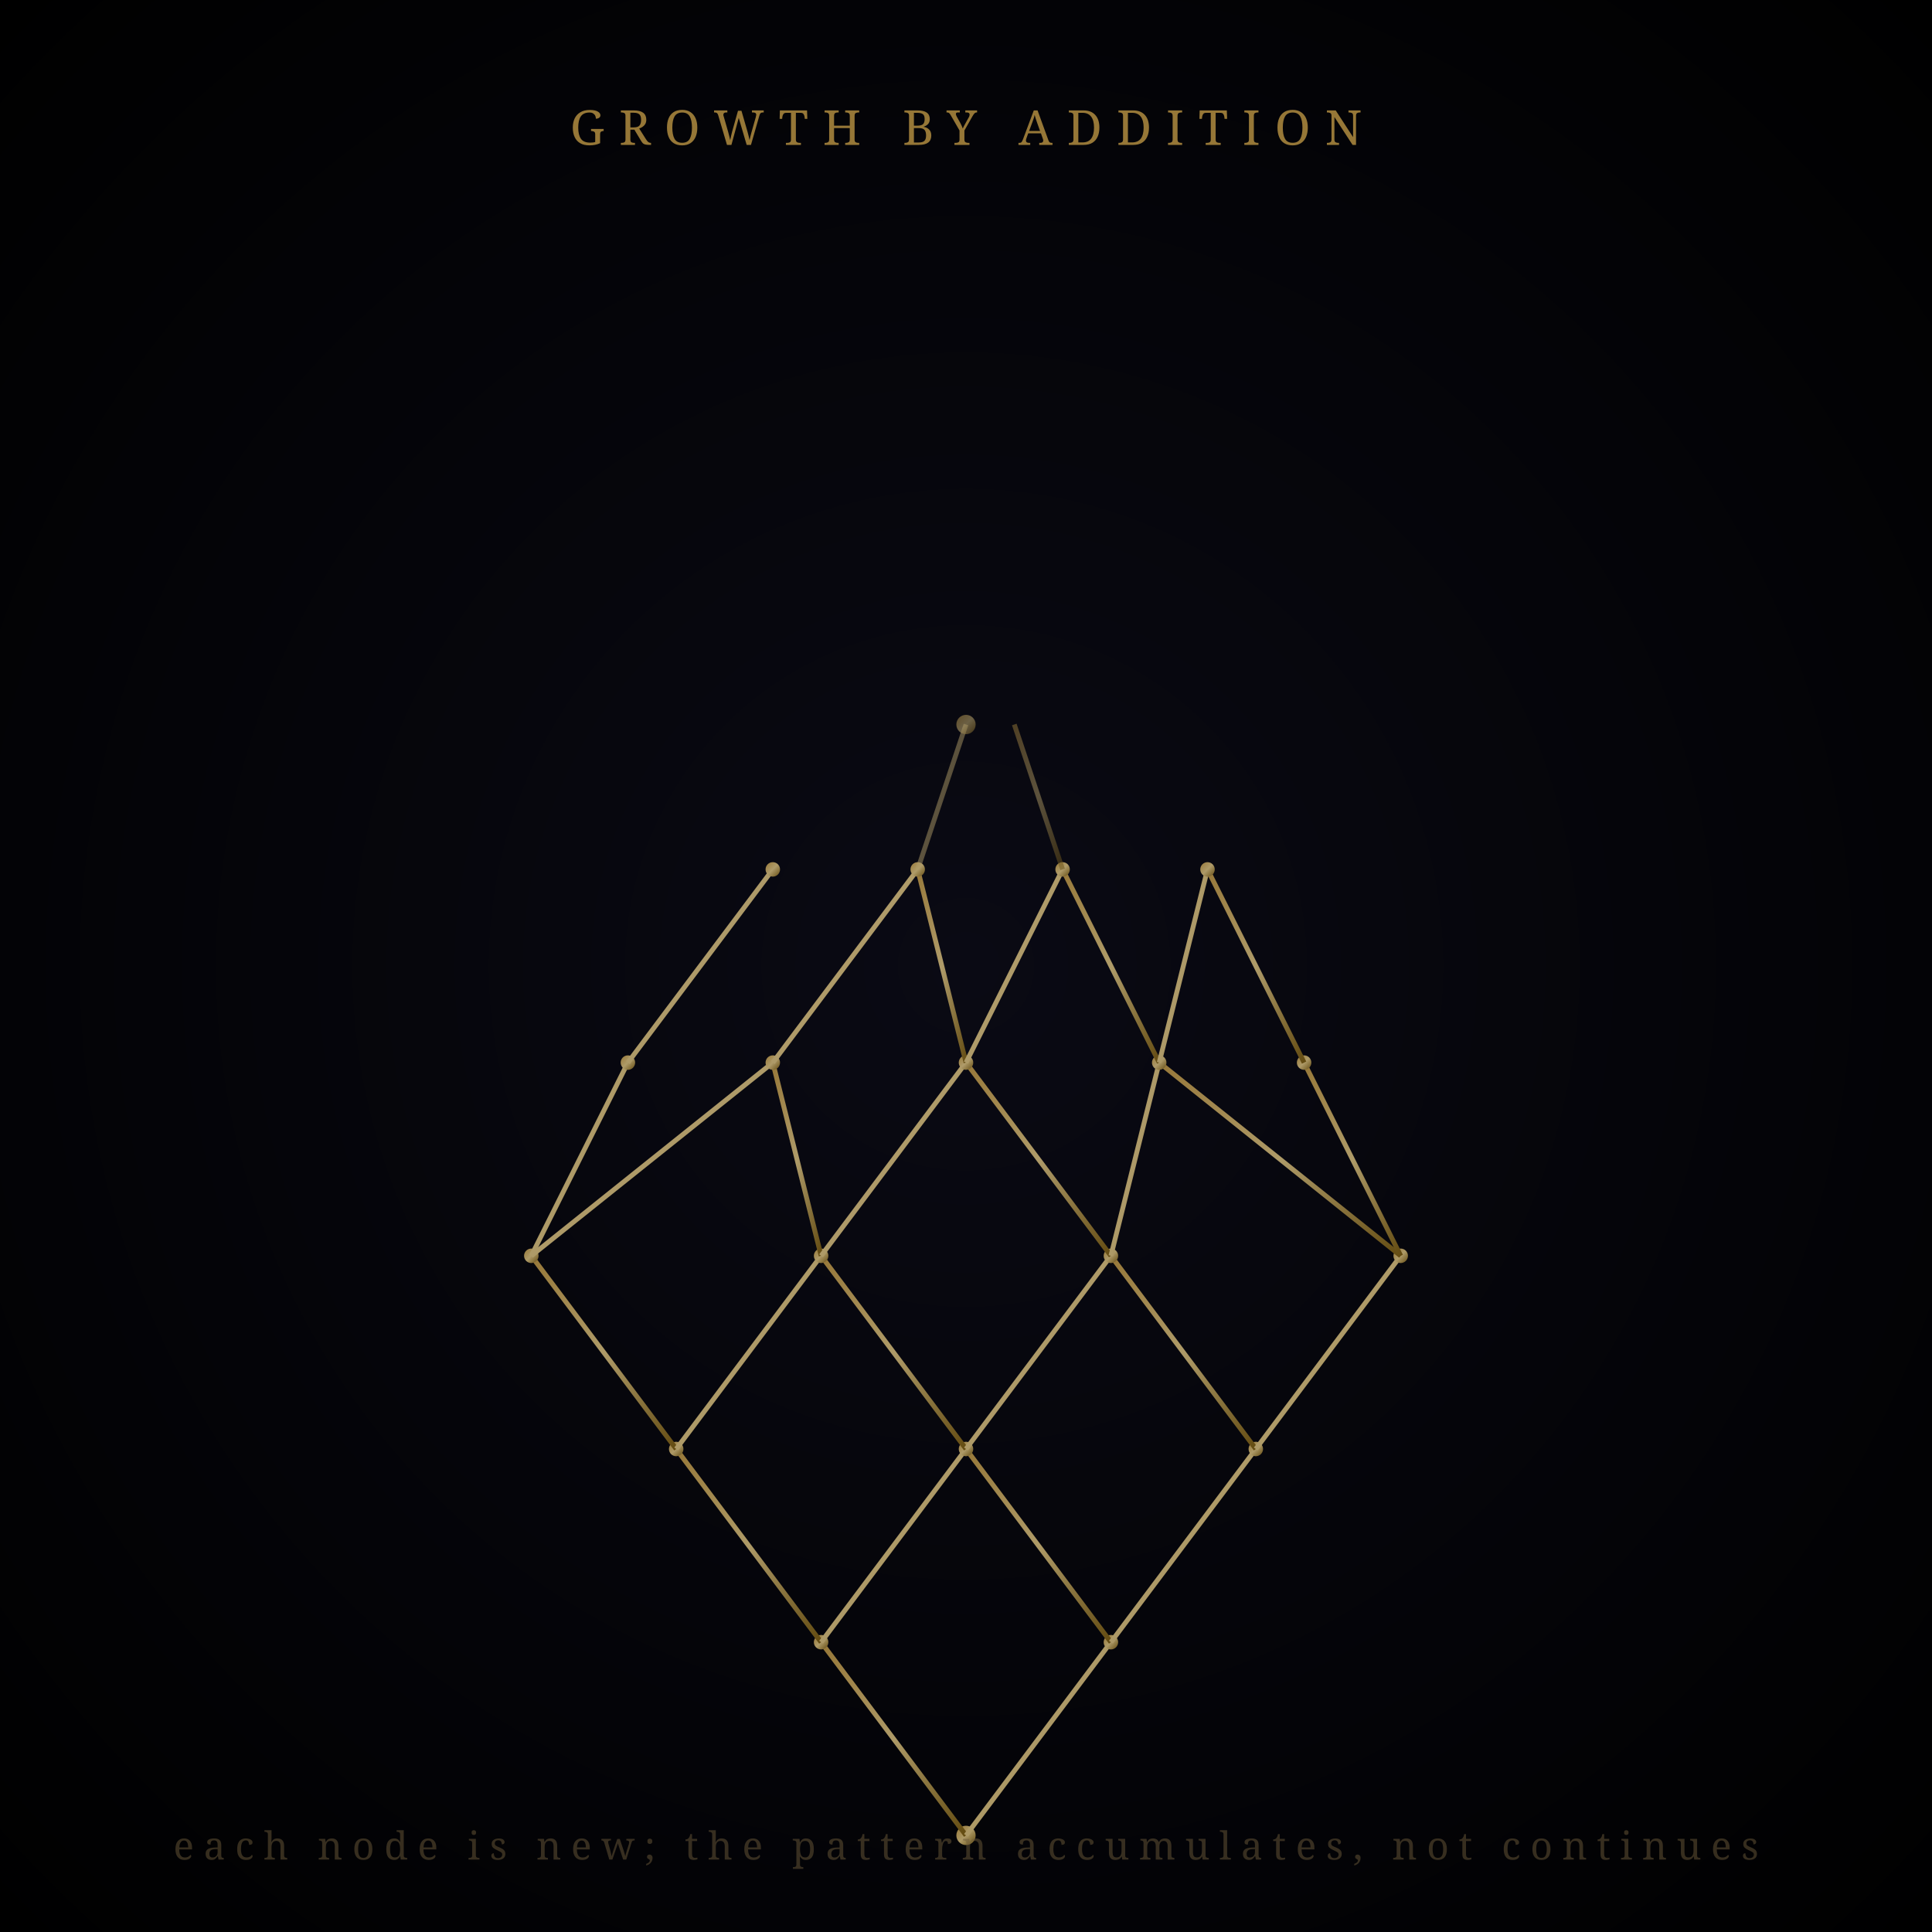
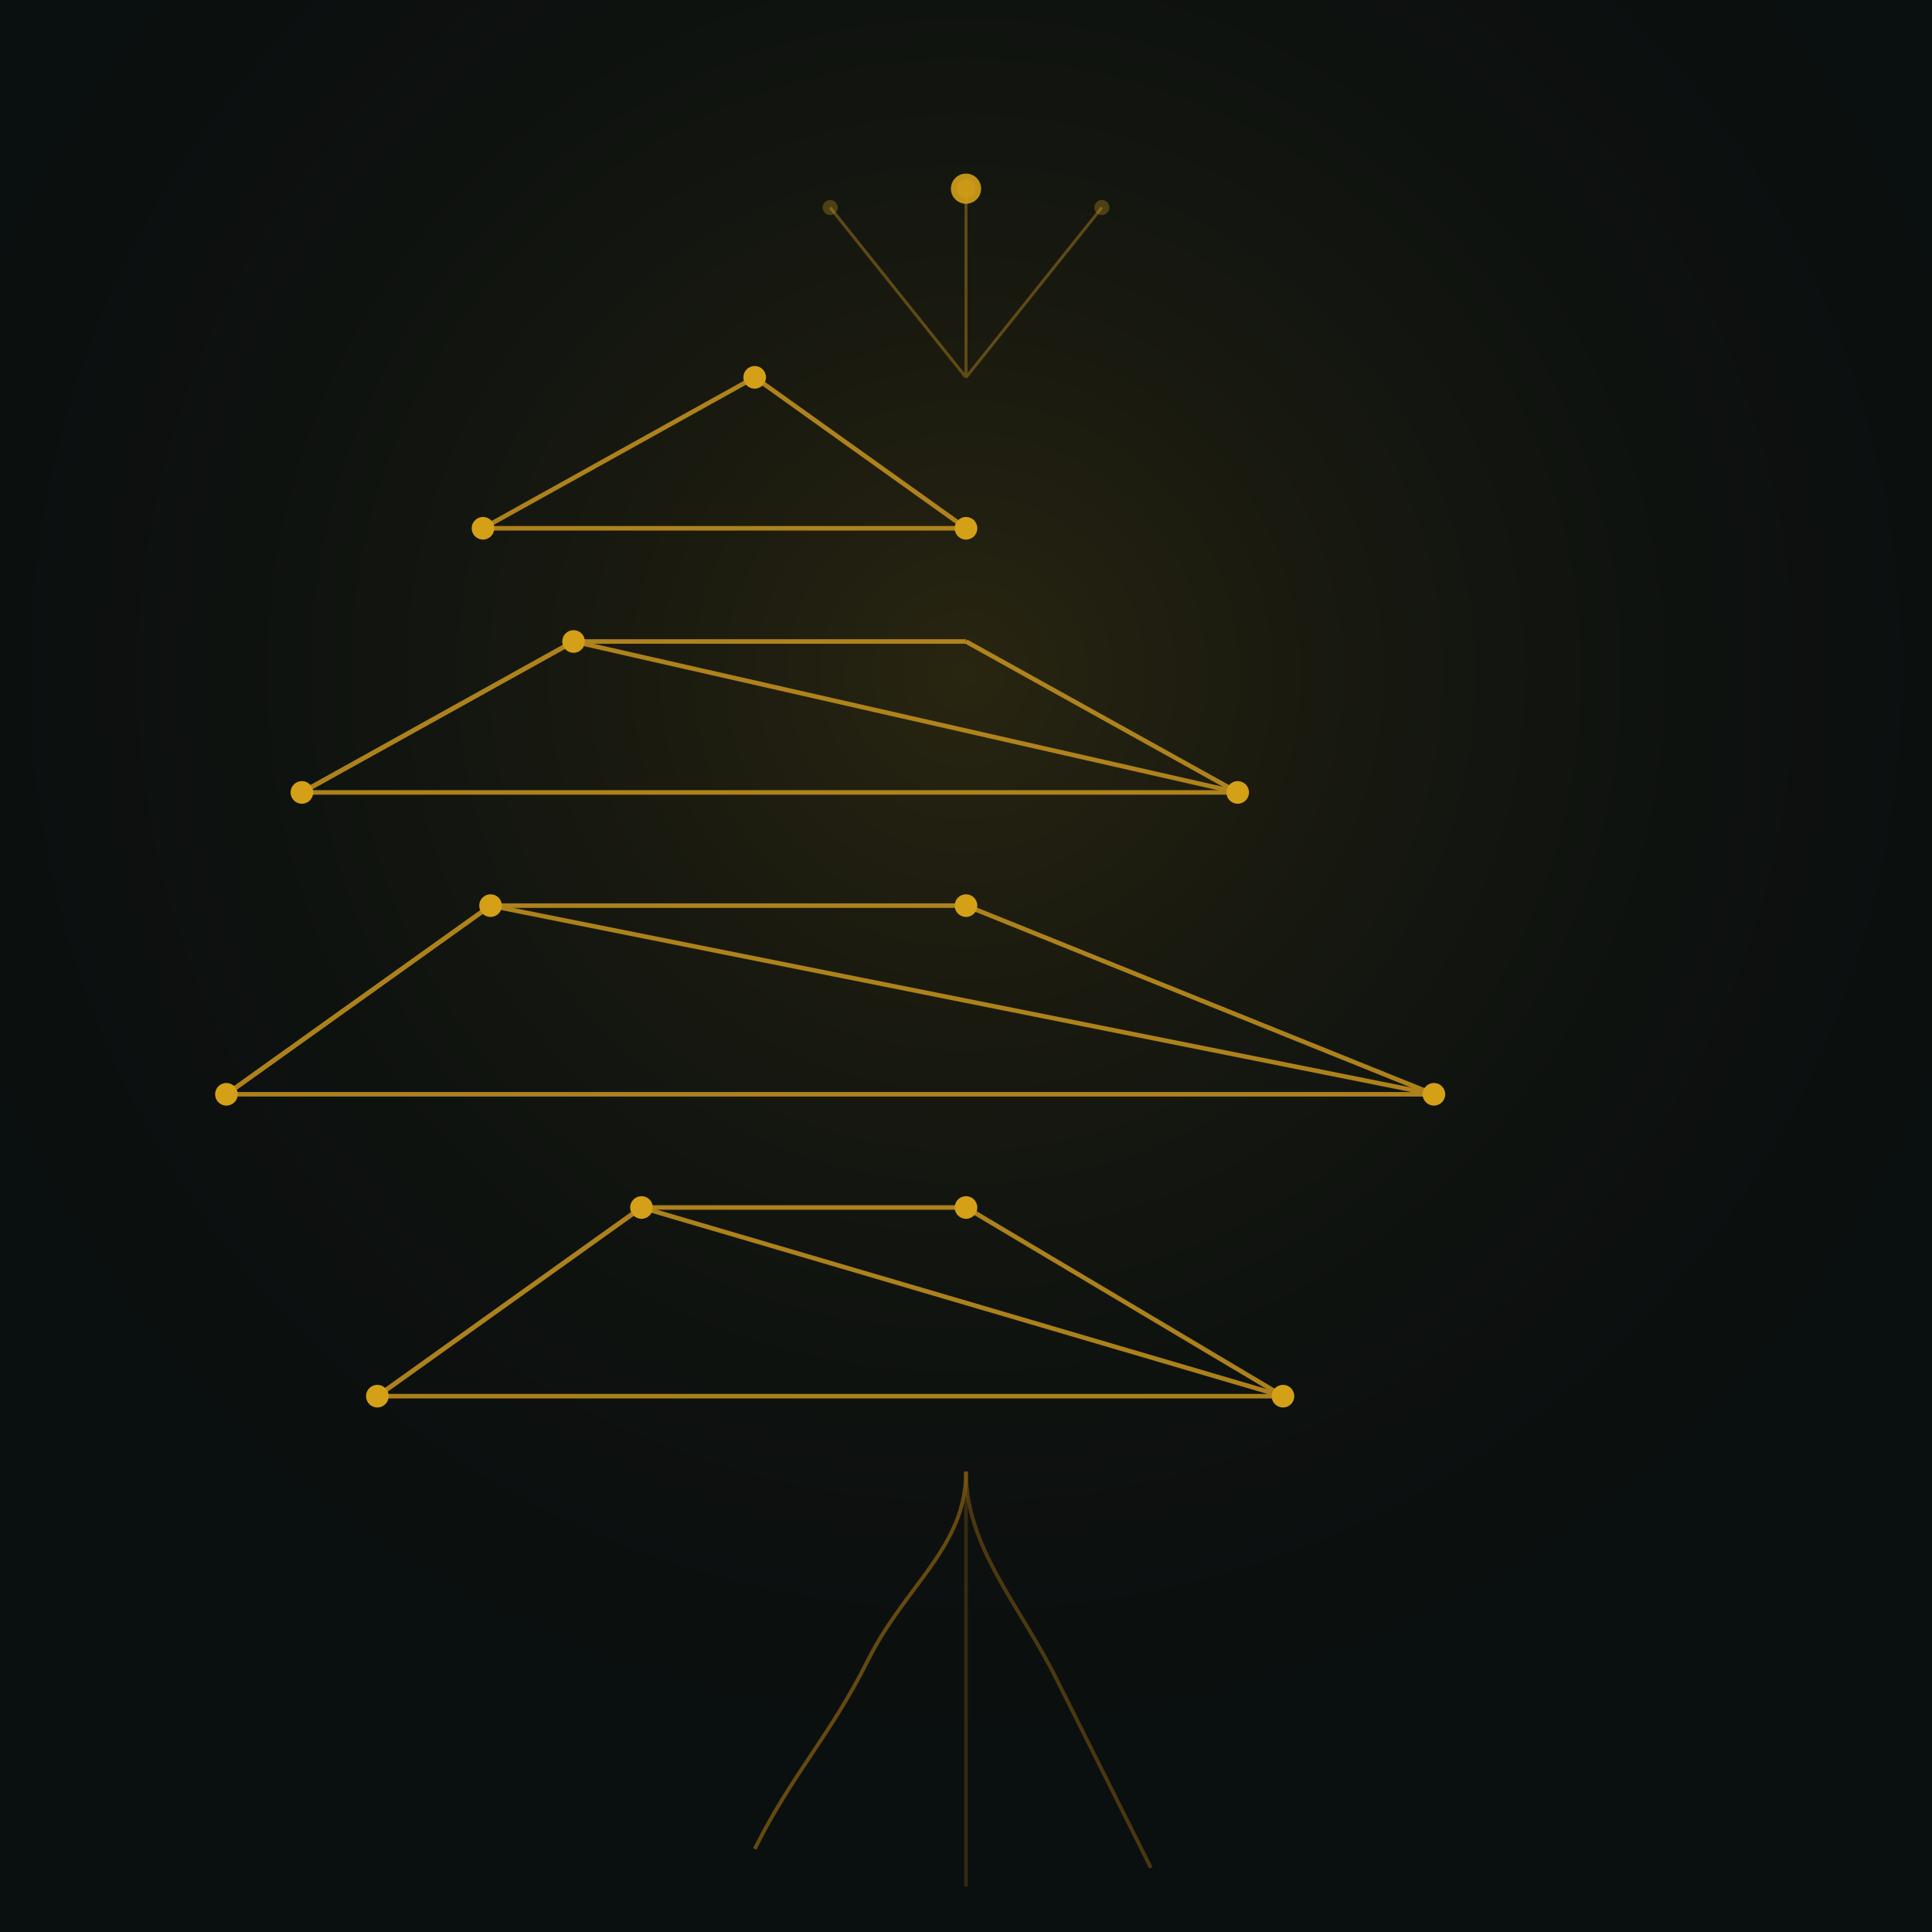
- <svg xmlns="http://www.w3.org/2000/svg" viewBox="0 0 400 400">
+ <svg xmlns="http://www.w3.org/2000/svg" viewBox="0 0 512 512" width="512" height="512">
+   <rect width="512" height="512" fill="#0a0f0f" />
  <defs>
-     <radialGradient id="void" cx="50%" cy="50%" r="70%">
-       <stop offset="0%" stop-color="#0a0a14" />
-       <stop offset="100%" stop-color="#000000" />
+     <radialGradient id="glow" cx="50%" cy="35%" r="60%">
+       <stop offset="0%" stop-color="#d4a017" stop-opacity="0.15" />
+       <stop offset="100%" stop-color="#0a0f0f" stop-opacity="0" />
    </radialGradient>
-     <linearGradient id="gold" x1="0%" y1="0%" x2="100%" y2="100%">
-       <stop offset="0%" stop-color="#d4a84b" />
-       <stop offset="50%" stop-color="#f5d98e" />
-       <stop offset="100%" stop-color="#8b6914" />
-     </linearGradient>
  </defs>
-   <rect width="400" height="400" fill="url(#void)" />
-   <g stroke="url(#gold)" fill="none" opacity="0.7">
-     <circle cx="200" cy="380" r="2" fill="url(#gold)" stroke="none" />
-     <path d="M 200 380 L 170 340" />
-     <path d="M 200 380 L 230 340" />
-     <circle cx="170" cy="340" r="1.5" fill="url(#gold)" stroke="none" />
-     <circle cx="230" cy="340" r="1.5" fill="url(#gold)" stroke="none" />
-     <path d="M 170 340 L 140 300" />
-     <path d="M 170 340 L 200 300" />
-     <path d="M 230 340 L 200 300" />
-     <path d="M 230 340 L 260 300" />
-     <circle cx="140" cy="300" r="1.5" fill="url(#gold)" stroke="none" />
-     <circle cx="200" cy="300" r="1.5" fill="url(#gold)" stroke="none" />
-     <circle cx="260" cy="300" r="1.5" fill="url(#gold)" stroke="none" />
-     <path d="M 140 300 L 110 260" />
-     <path d="M 140 300 L 170 260" />
-     <path d="M 200 300 L 170 260" />
-     <path d="M 200 300 L 230 260" />
-     <path d="M 260 300 L 230 260" />
-     <path d="M 260 300 L 290 260" />
-     <circle cx="110" cy="260" r="1.5" fill="url(#gold)" stroke="none" />
-     <circle cx="170" cy="260" r="1.5" fill="url(#gold)" stroke="none" />
-     <circle cx="230" cy="260" r="1.5" fill="url(#gold)" stroke="none" />
-     <circle cx="290" cy="260" r="1.5" fill="url(#gold)" stroke="none" />
-     <path d="M 110 260 L 130 220" />
-     <path d="M 110 260 L 160 220" />
-     <path d="M 170 260 L 160 220" />
-     <path d="M 170 260 L 200 220" />
-     <path d="M 230 260 L 200 220" />
-     <path d="M 230 260 L 240 220" />
-     <path d="M 290 260 L 240 220" />
-     <path d="M 290 260 L 270 220" />
-     <circle cx="130" cy="220" r="1.5" fill="url(#gold)" stroke="none" />
-     <circle cx="160" cy="220" r="1.5" fill="url(#gold)" stroke="none" />
-     <circle cx="200" cy="220" r="1.5" fill="url(#gold)" stroke="none" />
-     <circle cx="240" cy="220" r="1.5" fill="url(#gold)" stroke="none" />
-     <circle cx="270" cy="220" r="1.5" fill="url(#gold)" stroke="none" />
-     <path d="M 130 220 L 160 180" />
-     <path d="M 160 220 L 190 180" />
-     <path d="M 200 220 L 190 180" />
-     <path d="M 200 220 L 220 180" />
-     <path d="M 240 220 L 220 180" />
-     <path d="M 240 220 L 250 180" />
-     <path d="M 270 220 L 250 180" />
-     <circle cx="160" cy="180" r="1.5" fill="url(#gold)" stroke="none" />
-     <circle cx="190" cy="180" r="1.5" fill="url(#gold)" stroke="none" />
-     <circle cx="220" cy="180" r="1.5" fill="url(#gold)" stroke="none" />
-     <circle cx="250" cy="180" r="1.5" fill="url(#gold)" stroke="none" />
-     <path d="M 190 180 L 200 150" opacity="0.5" />
-     <path d="M 220 180 L 210 150" opacity="0.5" />
-     <circle cx="200" cy="150" r="2" fill="url(#gold)" stroke="none" opacity="0.6" />
+   <rect width="512" height="512" fill="url(#glow)" />
+   <g stroke="#c8941e" stroke-width="1.2" fill="none" opacity="0.85">
+     <line x1="128" y1="140" x2="200" y2="100" />
+     <line x1="200" y1="100" x2="256" y2="140" />
+     <line x1="128" y1="140" x2="256" y2="140" />
+     <line x1="80" y1="210" x2="152" y2="170" />
+     <line x1="152" y1="170" x2="256" y2="170" />
+     <line x1="256" y1="170" x2="328" y2="210" />
+     <line x1="80" y1="210" x2="328" y2="210" />
+     <line x1="152" y1="170" x2="80" y2="210" />
+     <line x1="152" y1="170" x2="328" y2="210" />
+     <line x1="60" y1="290" x2="130" y2="240" />
+     <line x1="130" y1="240" x2="256" y2="240" />
+     <line x1="256" y1="240" x2="380" y2="290" />
+     <line x1="60" y1="290" x2="380" y2="290" />
+     <line x1="130" y1="240" x2="60" y2="290" />
+     <line x1="130" y1="240" x2="380" y2="290" />
+     <line x1="100" y1="370" x2="170" y2="320" />
+     <line x1="170" y1="320" x2="256" y2="320" />
+     <line x1="256" y1="320" x2="340" y2="370" />
+     <line x1="100" y1="370" x2="340" y2="370" />
+     <line x1="170" y1="320" x2="100" y2="370" />
+     <line x1="170" y1="320" x2="340" y2="370" />
  </g>
-   <text x="200" y="30" text-anchor="middle" fill="#d4a84b" font-family="serif" font-size="10" letter-spacing="3" opacity="0.7">GROWTH BY ADDITION</text>
-   <text x="200" y="385" text-anchor="middle" fill="#6b5a3a" font-family="serif" font-size="8" letter-spacing="2" opacity="0.5">each node is new; the pattern accumulates, not continues</text>
+   <g fill="#d4a017">
+     <circle cx="200" cy="100" r="3" />
+     <circle cx="256" cy="140" r="3" />
+     <circle cx="128" cy="140" r="3" />
+     <circle cx="80" cy="210" r="3" />
+     <circle cx="328" cy="210" r="3" />
+     <circle cx="152" cy="170" r="3" />
+     <circle cx="60" cy="290" r="3" />
+     <circle cx="380" cy="290" r="3" />
+     <circle cx="130" cy="240" r="3" />
+     <circle cx="256" cy="240" r="3" />
+     <circle cx="100" cy="370" r="3" />
+     <circle cx="340" cy="370" r="3" />
+     <circle cx="170" cy="320" r="3" />
+     <circle cx="256" cy="320" r="3" />
+   </g>
+   <g stroke="#c8941e" stroke-width="0.8" fill="none" opacity="0.4">
+     <line x1="256" y1="100" x2="256" y2="50" />
+     <line x1="256" y1="100" x2="220" y2="55" />
+     <line x1="256" y1="100" x2="292" y2="55" />
+   </g>
+   <circle cx="256" cy="50" r="2.5" fill="#d4a017" opacity="0.5" />
+   <circle cx="220" cy="55" r="2" fill="#d4a017" opacity="0.3" />
+   <circle cx="292" cy="55" r="2" fill="#d4a017" opacity="0.3" />
+   <g fill="none" stroke-width="1">
+     <path d="M256,390 C256,410 240,420 230,440 S210,470 200,490" stroke="#a07010" opacity="0.6" />
+     <path d="M256,390 C256,410 270,425 280,445 S295,475 305,495" stroke="#8a6010" opacity="0.5" />
+     <path d="M256,390 C256,415 256,435 256,460 S256,480 256,500" stroke="#705010" opacity="0.4" />
+   </g>
+   <circle cx="256" cy="50" r="4" fill="#d4a017" opacity="0.9" />
</svg>
